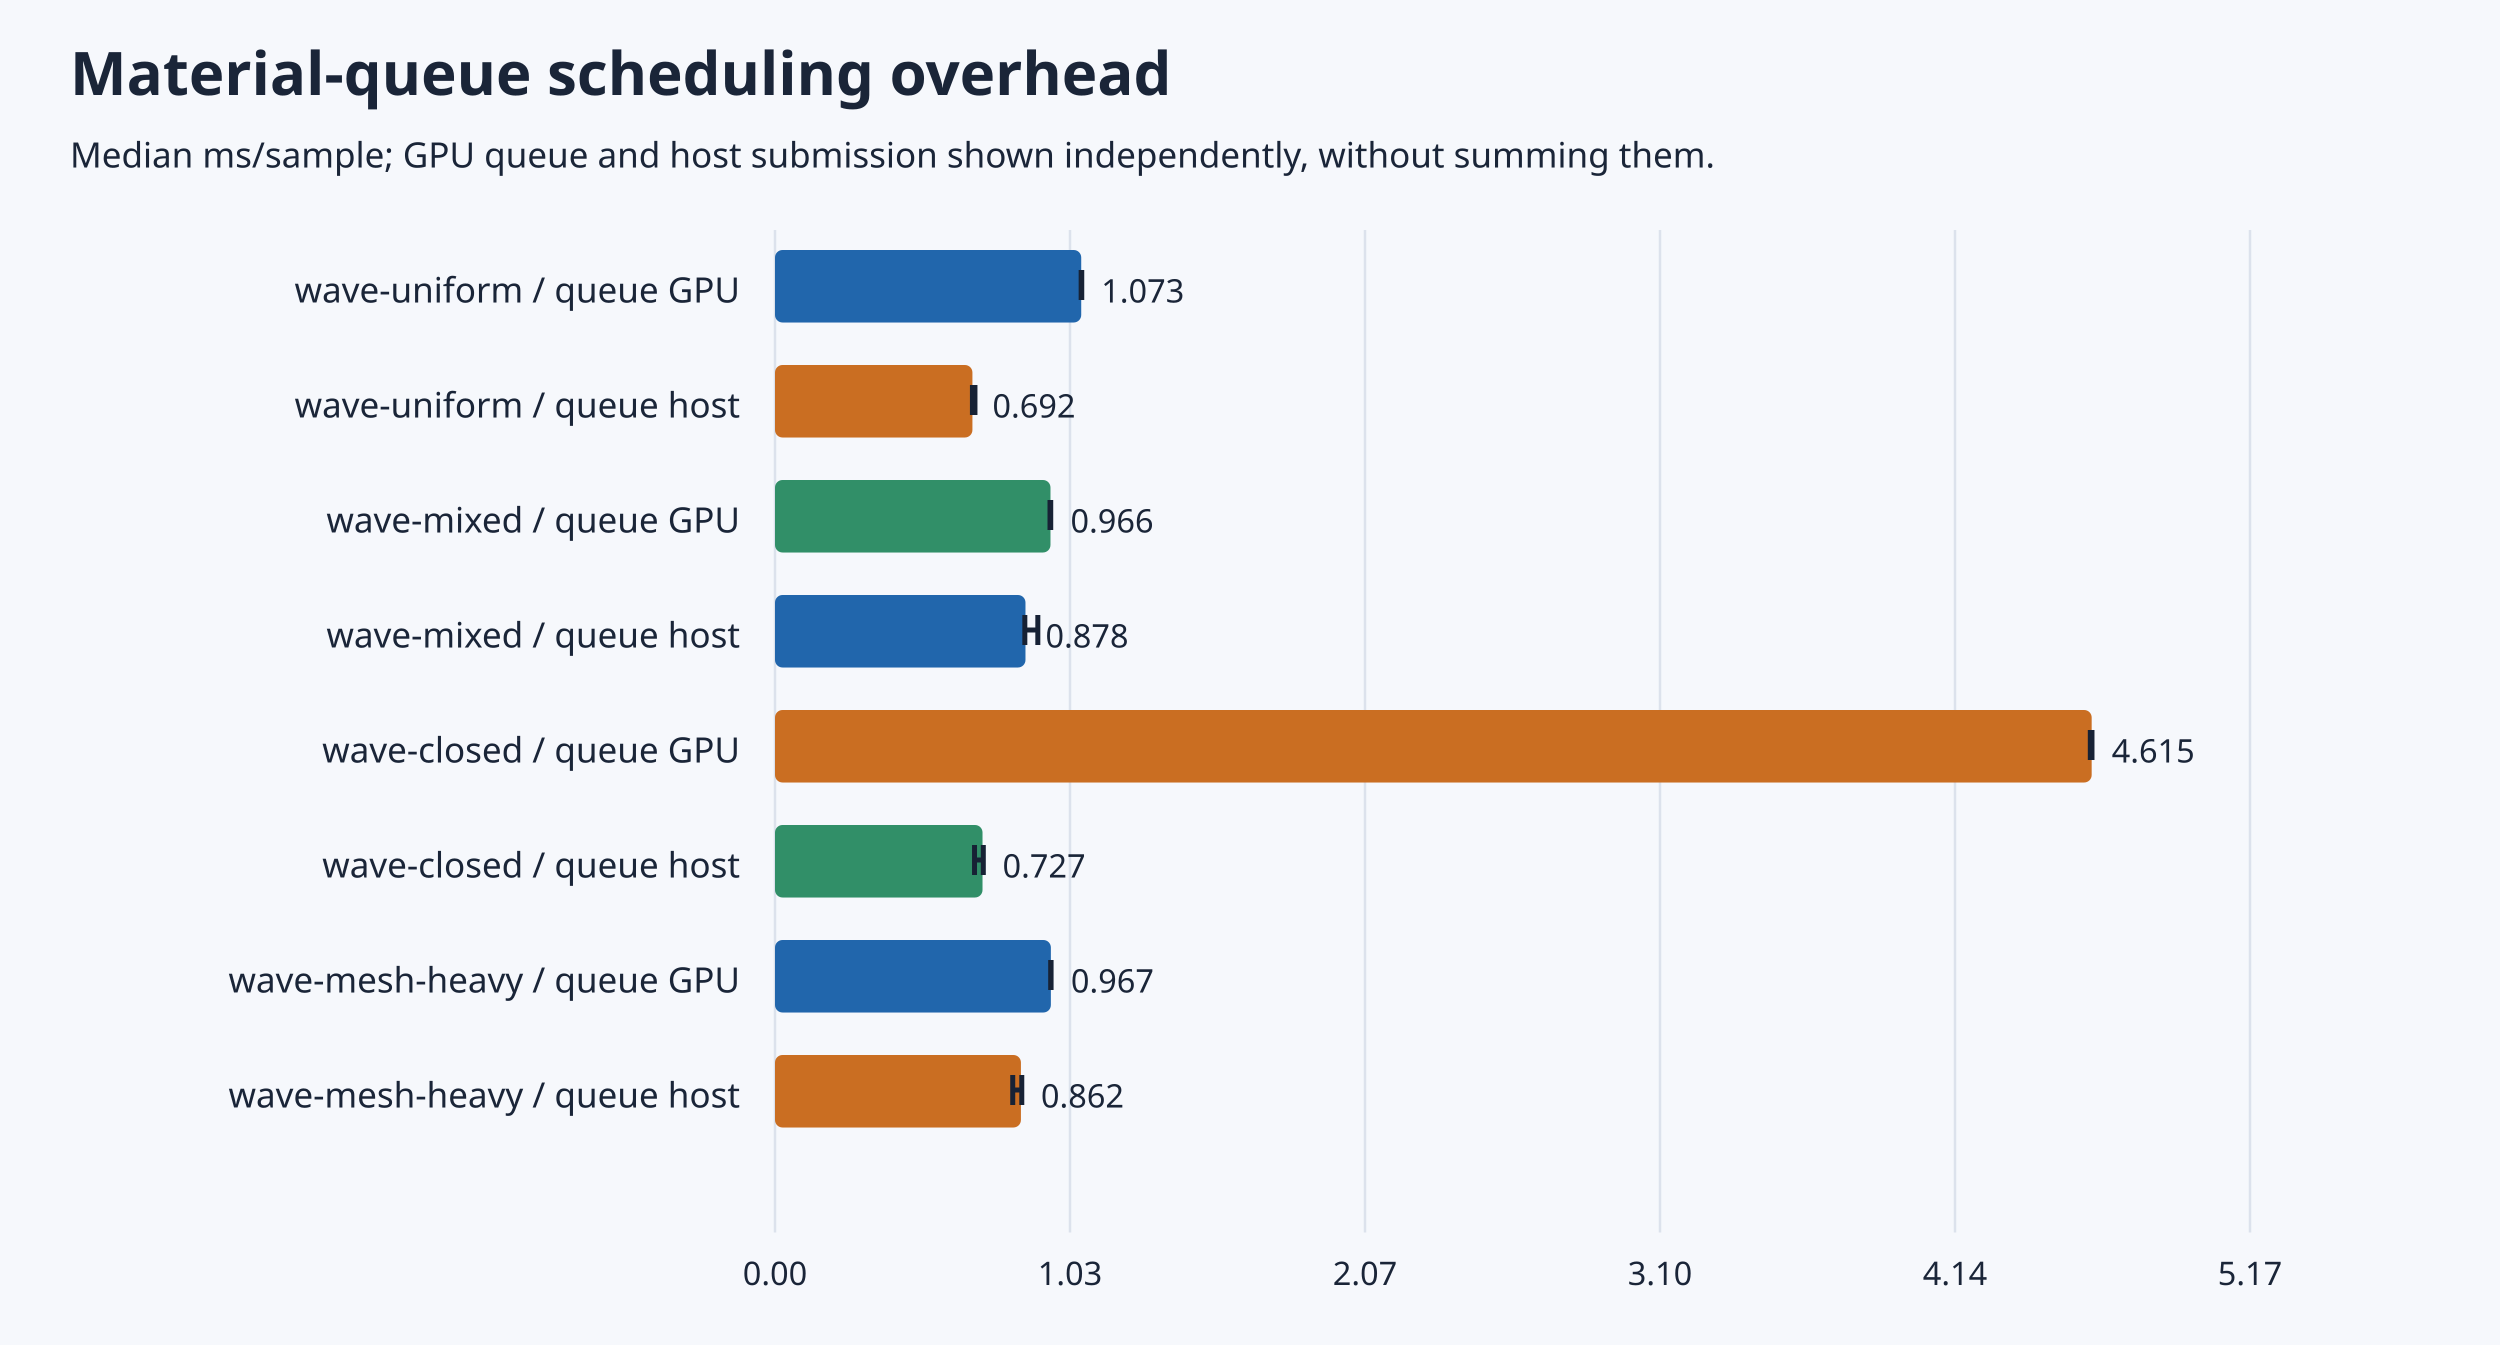
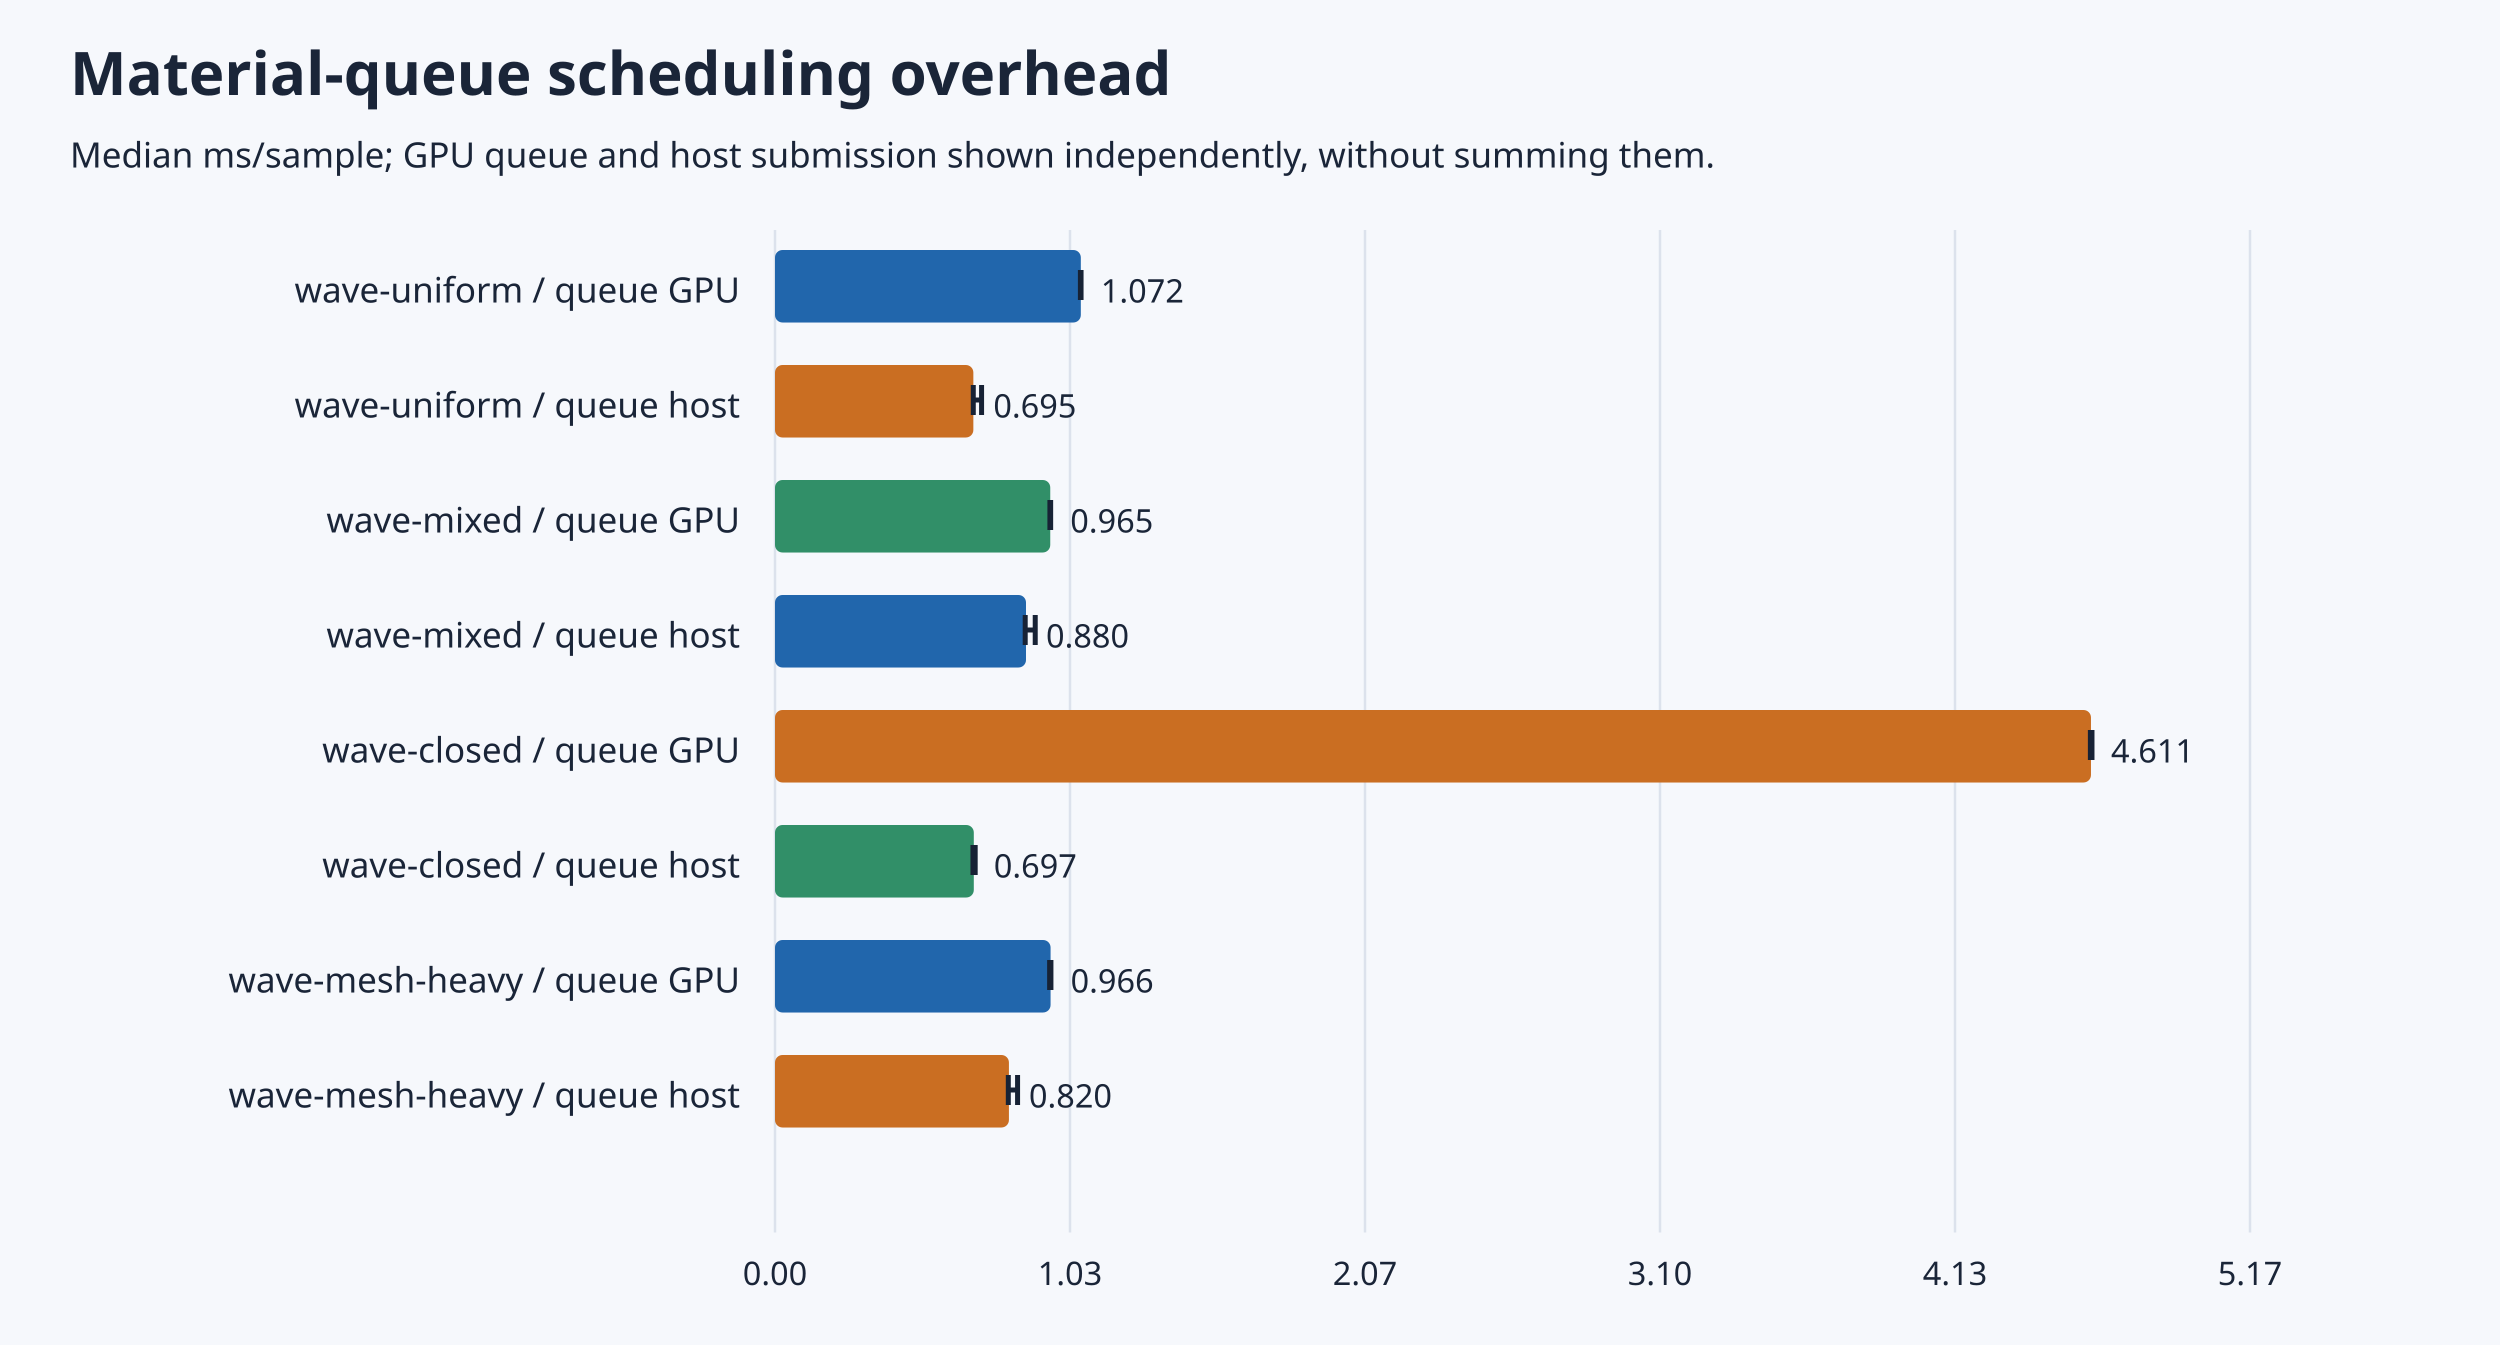
<svg xmlns="http://www.w3.org/2000/svg" width="1000" height="538" viewBox="0 0 1000 538">
  <rect width="1000" height="538" fill="#f6f8fc" />
  <g font-family="system-ui, sans-serif" fill="#1a2538">
    <text x="28" y="38" font-size="24" font-weight="600">Material-queue scheduling overhead</text>
    <text x="28" y="67" font-size="14">Median ms/sample; GPU queue and host submission shown independently, without summing them.</text>
    <path d="M310.00 92 V493" stroke="#dce2ec" />
    <text x="310.00" y="514" text-anchor="middle" font-size="13">0.00</text>
    <path d="M428.00 92 V493" stroke="#dce2ec" />
    <text x="428.00" y="514" text-anchor="middle" font-size="13">1.03</text>
    <path d="M546.00 92 V493" stroke="#dce2ec" />
    <text x="546.00" y="514" text-anchor="middle" font-size="13">2.07</text>
    <path d="M664.00 92 V493" stroke="#dce2ec" />
    <text x="664.00" y="514" text-anchor="middle" font-size="13">3.10</text>
    <path d="M782.00 92 V493" stroke="#dce2ec" />
-     <text x="782.00" y="514" text-anchor="middle" font-size="13">4.14</text>
+     <text x="782.00" y="514" text-anchor="middle" font-size="13">4.13</text>
    <path d="M900.00 92 V493" stroke="#dce2ec" />
    <text x="900.00" y="514" text-anchor="middle" font-size="13">5.17</text>
    <text x="296" y="121" text-anchor="end" font-size="14">wave-uniform / queue GPU</text>
-     <rect x="310" y="100" width="122.49" height="29" rx="3" fill="#2166ac" />
-     <path d="M432.46 114 H432.70 M432.46 108 V120 M432.70 108 V120" stroke="#172235" stroke-width="2" />
-     <text x="440.49" y="121" font-size="13">1.073</text>
+     <rect x="310" y="100" width="122.33" height="29" rx="3" fill="#2166ac" />
+     <path d="M432.16 114 H432.42 M432.16 108 V120 M432.42 108 V120" stroke="#172235" stroke-width="2" />
+     <text x="440.33" y="121" font-size="13">1.072</text>
    <text x="296" y="167" text-anchor="end" font-size="14">wave-uniform / queue host</text>
-     <rect x="310" y="146" width="78.97" height="29" rx="3" fill="#ca6e22" />
-     <path d="M388.97 160 H389.98 M388.97 154 V166 M389.98 154 V166" stroke="#172235" stroke-width="2" />
-     <text x="396.97" y="167" font-size="13">0.692</text>
+     <rect x="310" y="146" width="79.34" height="29" rx="3" fill="#ca6e22" />
+     <path d="M389.31 160 H392.63 M389.31 154 V166 M392.63 154 V166" stroke="#172235" stroke-width="2" />
+     <text x="397.34" y="167" font-size="13">0.695</text>
    <text x="296" y="213" text-anchor="end" font-size="14">wave-mixed / queue GPU</text>
-     <rect x="310" y="192" width="110.19" height="29" rx="3" fill="#318f68" />
-     <path d="M420.00 206 H420.29 M420.00 200 V212 M420.29 200 V212" stroke="#172235" stroke-width="2" />
-     <text x="428.19" y="213" font-size="13">0.966</text>
+     <rect x="310" y="192" width="110.10" height="29" rx="3" fill="#318f68" />
+     <path d="M419.96 206 H420.26 M419.96 200 V212 M420.26 200 V212" stroke="#172235" stroke-width="2" />
+     <text x="428.10" y="213" font-size="13">0.965</text>
    <text x="296" y="259" text-anchor="end" font-size="14">wave-mixed / queue host</text>
-     <rect x="310" y="238" width="100.19" height="29" rx="3" fill="#2166ac" />
-     <path d="M409.93 252 H415.13 M409.93 246 V258 M415.13 246 V258" stroke="#172235" stroke-width="2" />
-     <text x="418.19" y="259" font-size="13">0.878</text>
+     <rect x="310" y="238" width="100.40" height="29" rx="3" fill="#2166ac" />
+     <path d="M410.08 252 H414.09 M410.08 246 V258 M414.09 246 V258" stroke="#172235" stroke-width="2" />
+     <text x="418.40" y="259" font-size="13">0.880</text>
    <text x="296" y="305" text-anchor="end" font-size="14">wave-closed / queue GPU</text>
-     <rect x="310" y="284" width="526.67" height="29" rx="3" fill="#ca6e22" />
-     <path d="M836.12 298 H836.79 M836.12 292 V304 M836.79 292 V304" stroke="#172235" stroke-width="2" />
-     <text x="844.67" y="305" font-size="13">4.615</text>
+     <rect x="310" y="284" width="526.39" height="29" rx="3" fill="#ca6e22" />
+     <path d="M836.15 298 H836.79 M836.15 292 V304 M836.79 292 V304" stroke="#172235" stroke-width="2" />
+     <text x="844.39" y="305" font-size="13">4.611</text>
    <text x="296" y="351" text-anchor="end" font-size="14">wave-closed / queue host</text>
-     <rect x="310" y="330" width="83.01" height="29" rx="3" fill="#318f68" />
-     <path d="M389.81 344 H393.32 M389.81 338 V350 M393.32 338 V350" stroke="#172235" stroke-width="2" />
-     <text x="401.01" y="351" font-size="13">0.727</text>
+     <rect x="310" y="330" width="79.52" height="29" rx="3" fill="#318f68" />
+     <path d="M389.18 344 H390.07 M389.18 338 V350 M390.07 338 V350" stroke="#172235" stroke-width="2" />
+     <text x="397.52" y="351" font-size="13">0.697</text>
    <text x="296" y="397" text-anchor="end" font-size="14">wave-mesh-heavy / queue GPU</text>
-     <rect x="310" y="376" width="110.35" height="29" rx="3" fill="#2166ac" />
-     <path d="M420.27 390 H420.43 M420.27 384 V396 M420.43 384 V396" stroke="#172235" stroke-width="2" />
-     <text x="428.35" y="397" font-size="13">0.967</text>
+     <rect x="310" y="376" width="110.23" height="29" rx="3" fill="#2166ac" />
+     <path d="M419.85 390 H420.37 M419.85 384 V396 M420.37 384 V396" stroke="#172235" stroke-width="2" />
+     <text x="428.23" y="397" font-size="13">0.966</text>
    <text x="296" y="443" text-anchor="end" font-size="14">wave-mesh-heavy / queue host</text>
-     <rect x="310" y="422" width="98.37" height="29" rx="3" fill="#ca6e22" />
-     <path d="M405.09 436 H408.71 M405.09 430 V442 M408.71 430 V442" stroke="#172235" stroke-width="2" />
-     <text x="416.37" y="443" font-size="13">0.862</text>
+     <rect x="310" y="422" width="93.57" height="29" rx="3" fill="#ca6e22" />
+     <path d="M403.32 436 H407.03 M403.32 430 V442 M407.03 430 V442" stroke="#172235" stroke-width="2" />
+     <text x="411.57" y="443" font-size="13">0.820</text>
  </g>
</svg>
